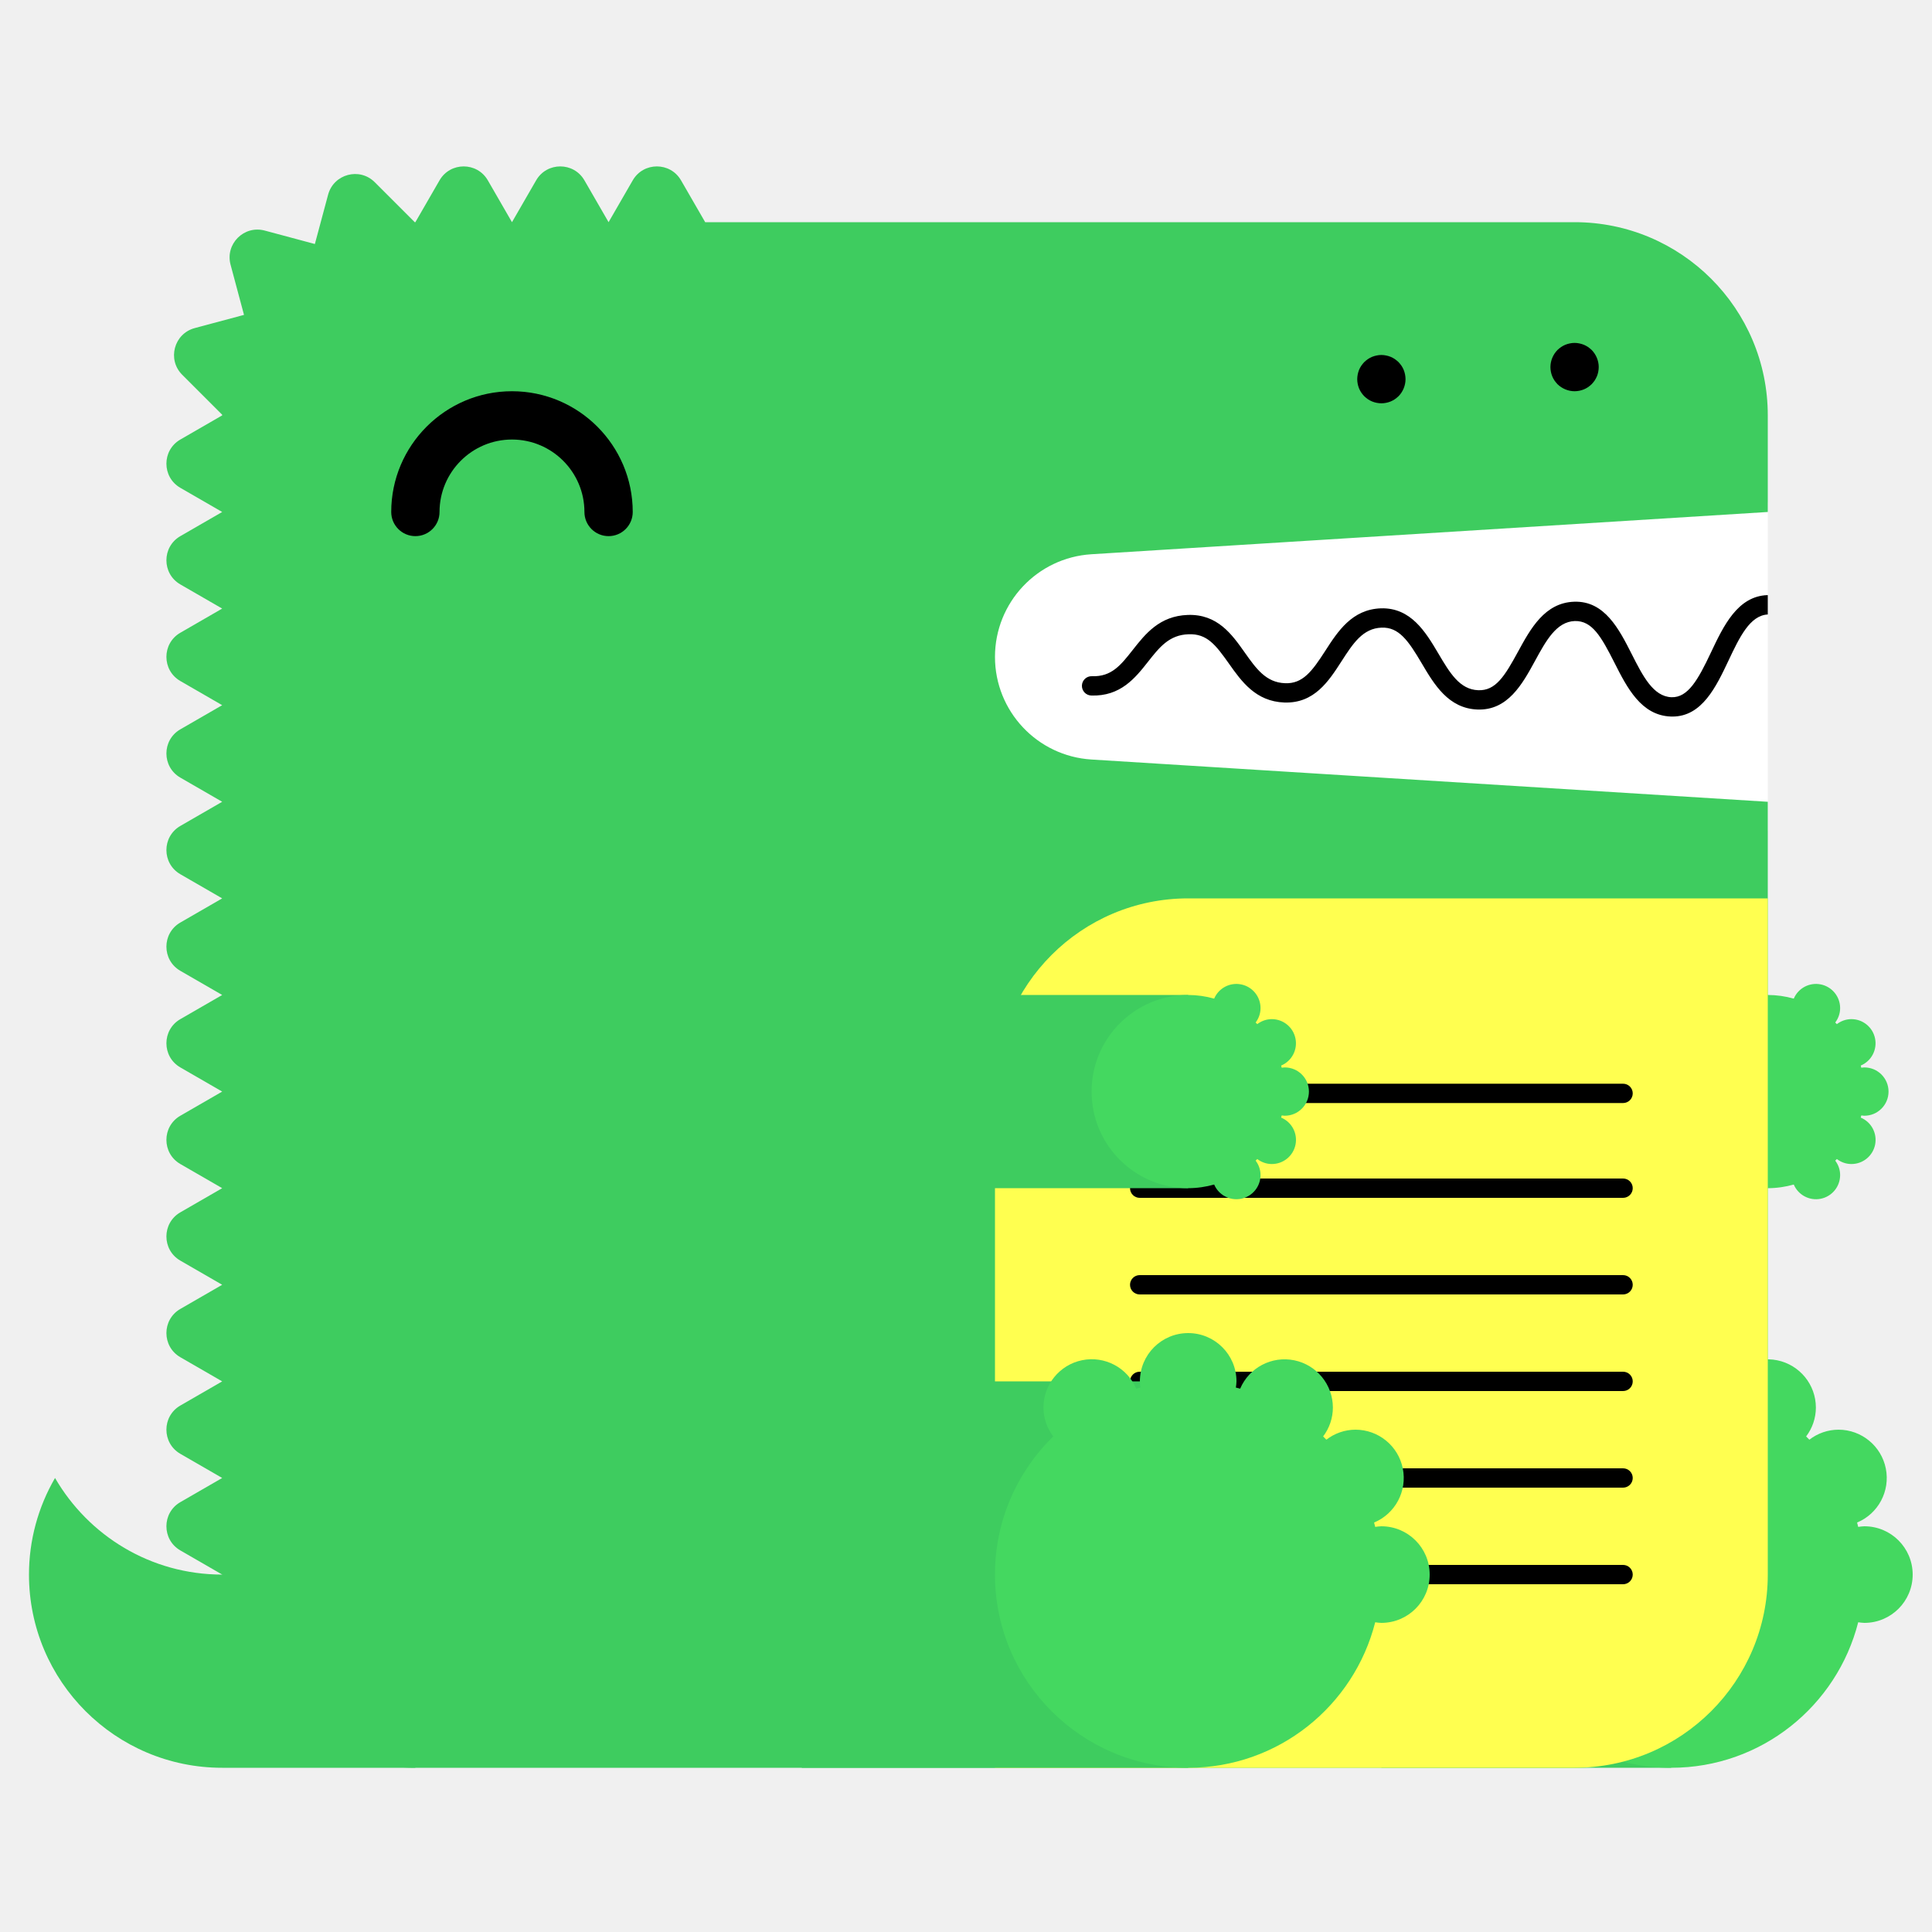
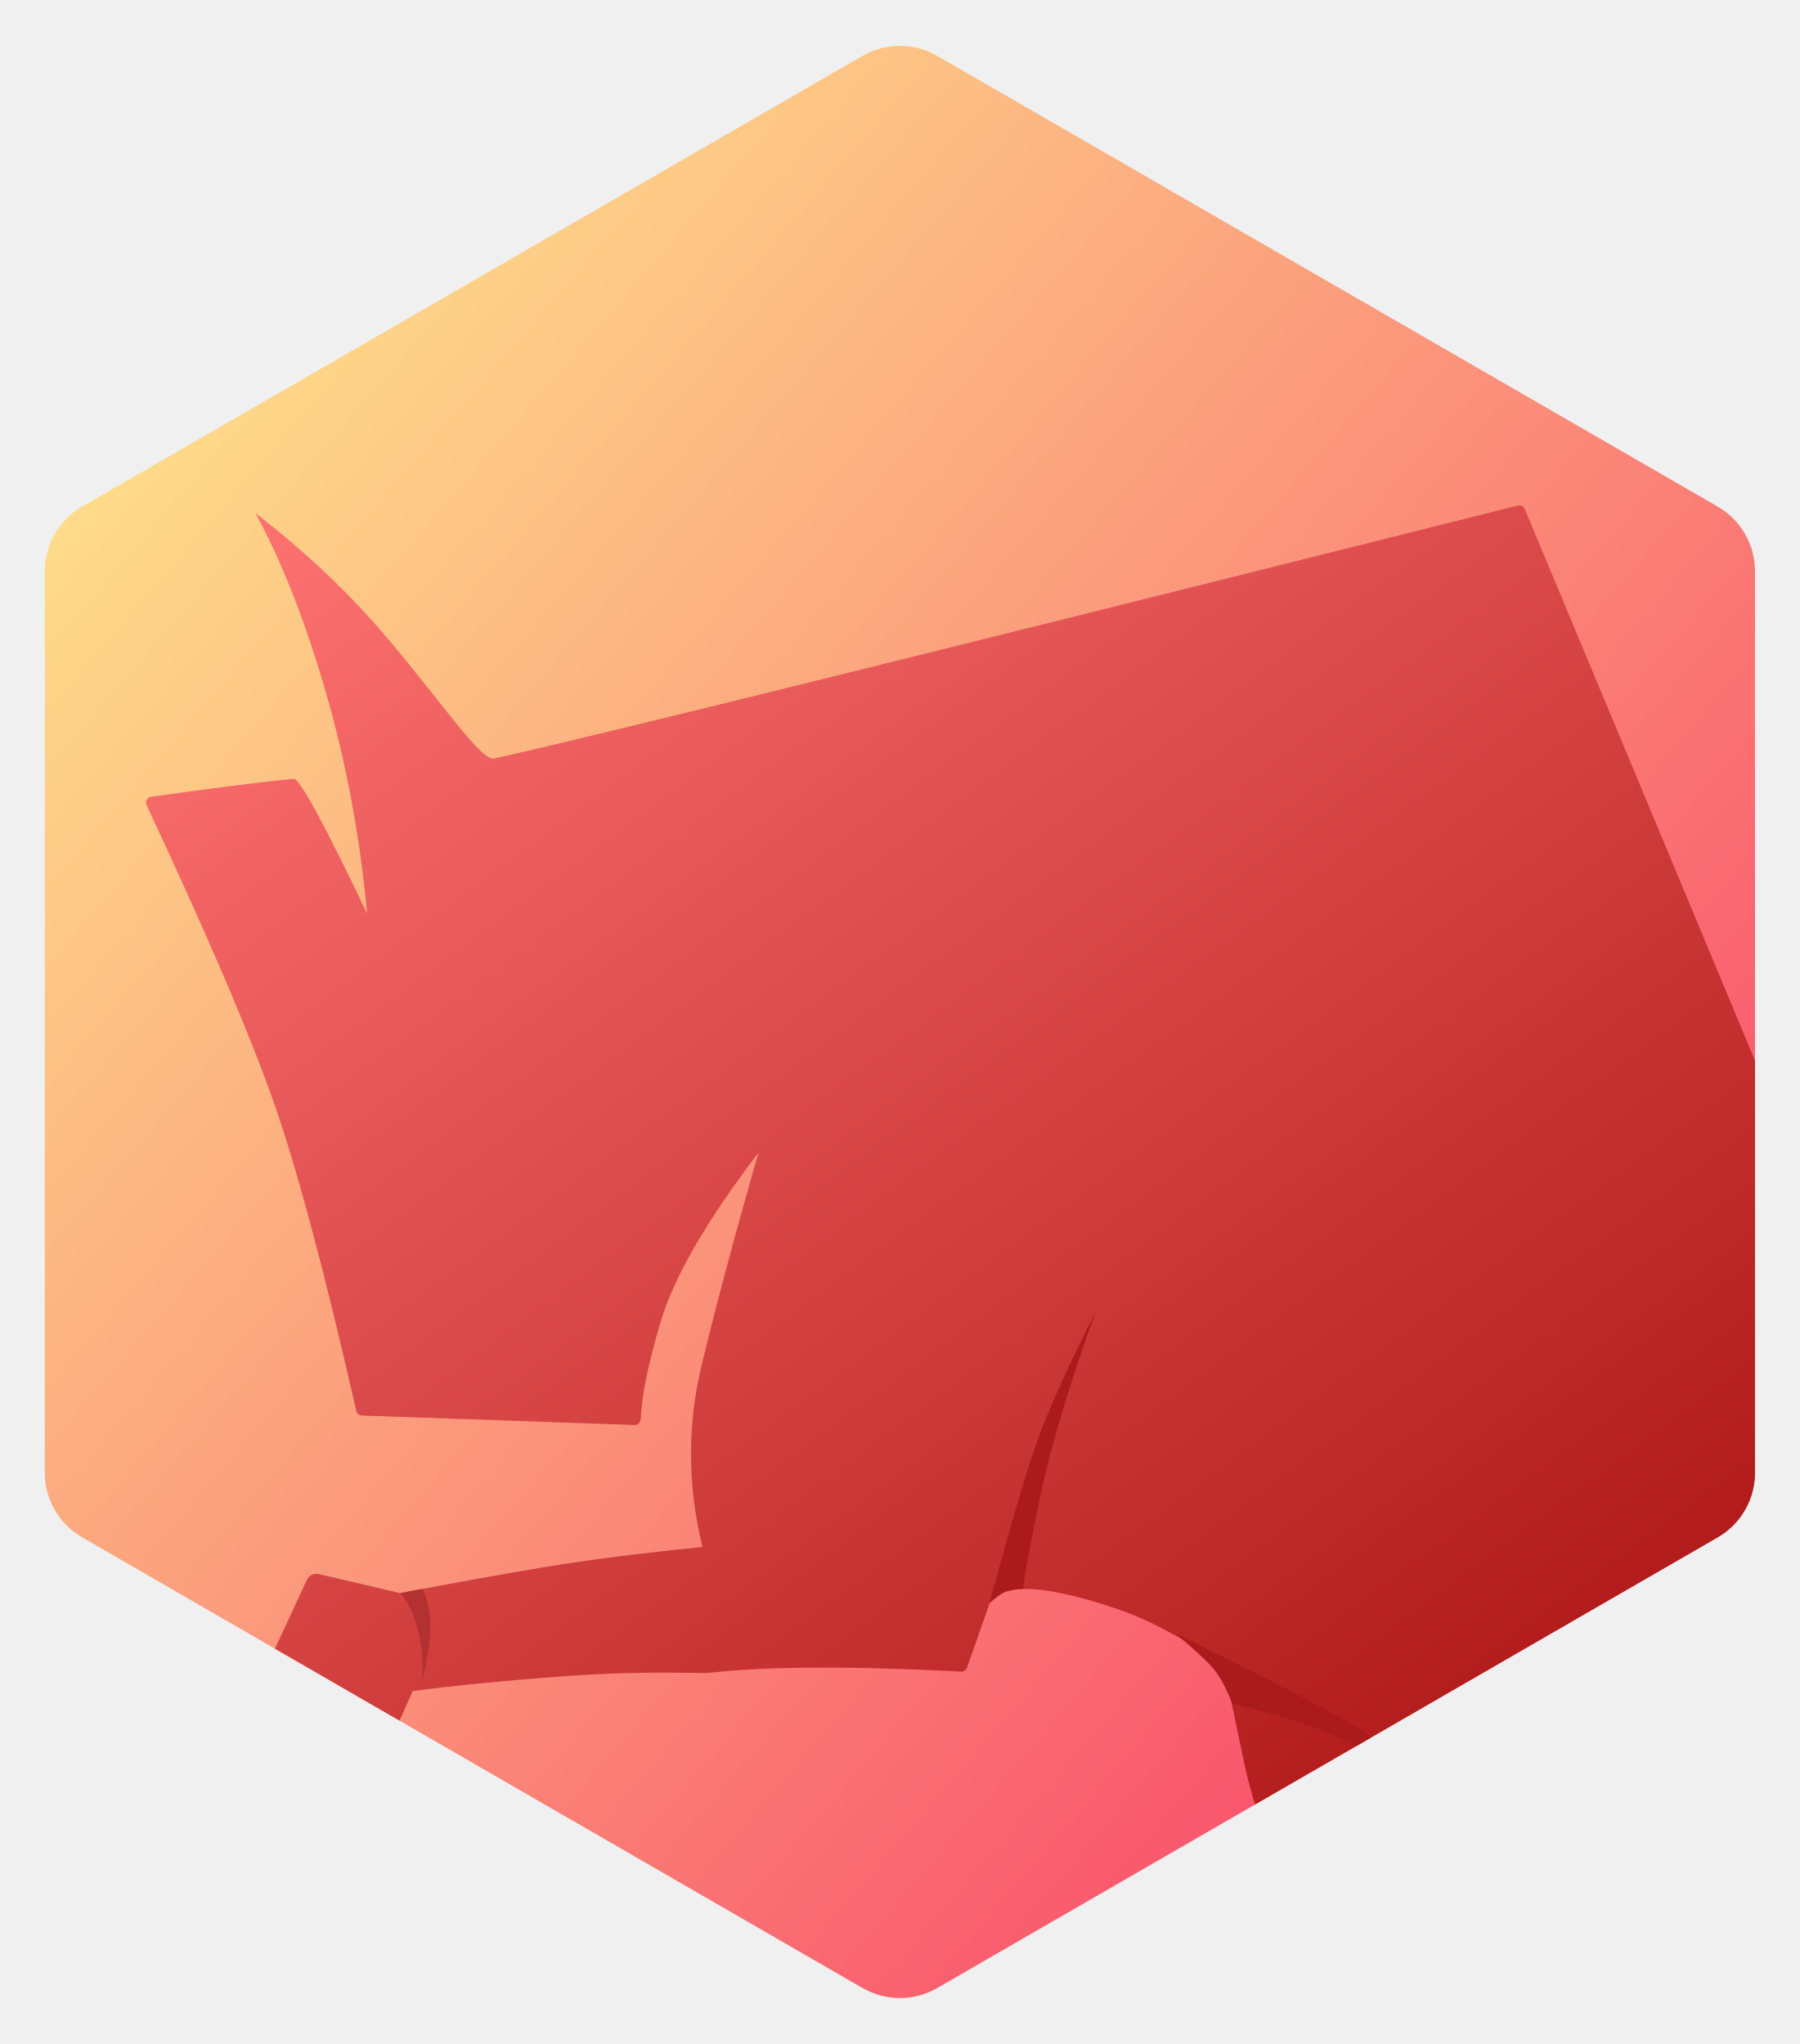
- <svg xmlns="http://www.w3.org/2000/svg" width="200" height="200" viewBox="0 0 200 200">
-   <g fill="none" fill-rule="evenodd">
-     <path fill="#FFF" d="M99 52h84v34H99z" />
-     <path d="M23 163c-7.398 0-13.843-4.027-17.303-10A19.886 19.886 0 0 0 3 163c0 11.046 8.954 20 20 20h20v-20H23z" fill="#3ECC5F" />
-     <path d="M112.98 57.376L183 53V43c0-11.046-8.954-20-20-20H73l-2.5-4.33c-1.112-1.925-3.889-1.925-5 0L63 23l-2.5-4.33c-1.111-1.925-3.889-1.925-5 0L53 23l-2.5-4.33c-1.111-1.925-3.889-1.925-5 0L43 23c-.022 0-.042.003-.065.003l-4.142-4.141c-1.57-1.571-4.252-.853-4.828 1.294l-1.369 5.104-5.192-1.392c-2.148-.575-4.111 1.389-3.535 3.536l1.39 5.193-5.102 1.367c-2.148.576-2.867 3.259-1.296 4.83l4.142 4.142c0 .021-.003.042-.003.064l-4.33 2.5c-1.925 1.111-1.925 3.889 0 5L23 53l-4.33 2.5c-1.925 1.111-1.925 3.889 0 5L23 63l-4.33 2.5c-1.925 1.111-1.925 3.889 0 5L23 73l-4.33 2.5c-1.925 1.111-1.925 3.889 0 5L23 83l-4.33 2.5c-1.925 1.111-1.925 3.889 0 5L23 93l-4.33 2.5c-1.925 1.111-1.925 3.889 0 5L23 103l-4.33 2.5c-1.925 1.111-1.925 3.889 0 5L23 113l-4.33 2.5c-1.925 1.111-1.925 3.889 0 5L23 123l-4.33 2.5c-1.925 1.111-1.925 3.889 0 5L23 133l-4.33 2.5c-1.925 1.111-1.925 3.889 0 5L23 143l-4.33 2.5c-1.925 1.111-1.925 3.889 0 5L23 153l-4.33 2.5c-1.925 1.111-1.925 3.889 0 5L23 163c0 11.046 8.954 20 20 20h120c11.046 0 20-8.954 20-20V83l-70.02-4.376A10.645 10.645 0 0 1 103 68c0-5.621 4.37-10.273 9.98-10.624" fill="#3ECC5F" />
-     <path fill="#3ECC5F" d="M143 183h30v-40h-30z" />
-     <path d="M193 158c-.219 0-.428.037-.639.064-.038-.15-.074-.301-.116-.451A5 5 0 0 0 190.32 148a4.96 4.96 0 0 0-3.016 1.036 26.531 26.531 0 0 0-.335-.336 4.955 4.955 0 0 0 1.011-2.987 5 5 0 0 0-9.599-1.959c-.148-.042-.297-.077-.445-.115.027-.211.064-.42.064-.639a5 5 0 0 0-5-5 5 5 0 0 0-5 5c0 .219.037.428.064.639-.148.038-.297.073-.445.115a4.998 4.998 0 0 0-9.599 1.959c0 1.125.384 2.151 1.011 2.987-3.717 3.632-6.031 8.693-6.031 14.3 0 11.046 8.954 20 20 20 9.339 0 17.16-6.41 19.361-15.064.211.027.42.064.639.064a5 5 0 0 0 5-5 5 5 0 0 0-5-5" fill="#44D860" />
-     <path fill="#3ECC5F" d="M153 123h30v-20h-30z" />
-     <path d="M193 115.5a2.5 2.5 0 1 0 0-5c-.109 0-.214.019-.319.032-.02-.075-.037-.15-.058-.225a2.501 2.501 0 0 0-.963-4.807c-.569 0-1.088.197-1.508.518a6.653 6.653 0 0 0-.168-.168c.314-.417.506-.931.506-1.494a2.5 2.5 0 0 0-4.8-.979A9.987 9.987 0 0 0 183 103c-5.522 0-10 4.478-10 10s4.478 10 10 10c.934 0 1.833-.138 2.69-.377a2.5 2.5 0 0 0 4.8-.979c0-.563-.192-1.077-.506-1.494.057-.055.113-.111.168-.168.42.321.939.518 1.508.518a2.5 2.5 0 0 0 .963-4.807c.021-.074.038-.15.058-.225.105.013.21.032.319.032" fill="#44D860" />
-     <path d="M63 55.5a2.5 2.5 0 0 1-2.5-2.5c0-4.136-3.364-7.5-7.5-7.5s-7.5 3.364-7.5 7.5a2.5 2.5 0 1 1-5 0c0-6.893 5.607-12.5 12.5-12.5S65.5 46.107 65.5 53a2.5 2.5 0 0 1-2.5 2.5" fill="#000" />
-     <path d="M103 183h60c11.046 0 20-8.954 20-20V93h-60c-11.046 0-20 8.954-20 20v70z" fill="#FFFF50" />
-     <path d="M168.02 124h-50.04a1 1 0 1 1 0-2h50.04a1 1 0 1 1 0 2m0 20h-50.04a1 1 0 1 1 0-2h50.04a1 1 0 1 1 0 2m0 20h-50.04a1 1 0 1 1 0-2h50.04a1 1 0 1 1 0 2m0-49.814h-50.04a1 1 0 1 1 0-2h50.04a1 1 0 1 1 0 2m0 19.814h-50.04a1 1 0 1 1 0-2h50.04a1 1 0 1 1 0 2m0 20h-50.04a1 1 0 1 1 0-2h50.04a1 1 0 1 1 0 2M183 61.611c-.012 0-.022-.006-.034-.005-3.09.105-4.552 3.196-5.842 5.923-1.346 2.85-2.387 4.703-4.093 4.647-1.889-.068-2.969-2.202-4.113-4.46-1.314-2.594-2.814-5.536-5.963-5.426-3.046.104-4.513 2.794-5.807 5.167-1.377 2.528-2.314 4.065-4.121 3.994-1.927-.07-2.951-1.805-4.136-3.813-1.321-2.236-2.848-4.75-5.936-4.664-2.994.103-4.465 2.385-5.763 4.4-1.373 2.13-2.335 3.428-4.165 3.351-1.973-.07-2.992-1.51-4.171-3.177-1.324-1.873-2.816-3.993-5.895-3.89-2.928.1-4.399 1.97-5.696 3.618-1.232 1.564-2.194 2.802-4.229 2.724a1 1 0 0 0-.072 2c3.017.101 4.545-1.8 5.872-3.487 1.177-1.496 2.193-2.787 4.193-2.855 1.926-.082 2.829 1.115 4.195 3.045 1.297 1.834 2.769 3.914 5.731 4.021 3.103.104 4.596-2.215 5.918-4.267 1.182-1.834 2.202-3.417 4.15-3.484 1.793-.067 2.769 1.35 4.145 3.681 1.297 2.197 2.766 4.686 5.787 4.796 3.125.108 4.634-2.62 5.949-5.035 1.139-2.088 2.214-4.06 4.119-4.126 1.793-.042 2.728 1.595 4.111 4.33 1.292 2.553 2.757 5.445 5.825 5.556l.169.003c3.064 0 4.518-3.075 5.805-5.794 1.139-2.41 2.217-4.68 4.067-4.773v-2z" fill="#000" />
-     <path fill="#3ECC5F" d="M83 183h40v-40H83z" />
-     <path d="M143 158c-.219 0-.428.037-.639.064-.038-.15-.074-.301-.116-.451A5 5 0 0 0 140.32 148a4.96 4.96 0 0 0-3.016 1.036 26.531 26.531 0 0 0-.335-.336 4.955 4.955 0 0 0 1.011-2.987 5 5 0 0 0-9.599-1.959c-.148-.042-.297-.077-.445-.115.027-.211.064-.42.064-.639a5 5 0 0 0-5-5 5 5 0 0 0-5 5c0 .219.037.428.064.639-.148.038-.297.073-.445.115a4.998 4.998 0 0 0-9.599 1.959c0 1.125.384 2.151 1.011 2.987-3.717 3.632-6.031 8.693-6.031 14.3 0 11.046 8.954 20 20 20 9.339 0 17.16-6.41 19.361-15.064.211.027.42.064.639.064a5 5 0 0 0 5-5 5 5 0 0 0-5-5" fill="#44D860" />
-     <path fill="#3ECC5F" d="M83 123h40v-20H83z" />
-     <path d="M133 115.5a2.5 2.5 0 1 0 0-5c-.109 0-.214.019-.319.032-.02-.075-.037-.15-.058-.225a2.501 2.501 0 0 0-.963-4.807c-.569 0-1.088.197-1.508.518a6.653 6.653 0 0 0-.168-.168c.314-.417.506-.931.506-1.494a2.5 2.5 0 0 0-4.8-.979A9.987 9.987 0 0 0 123 103c-5.522 0-10 4.478-10 10s4.478 10 10 10c.934 0 1.833-.138 2.69-.377a2.5 2.5 0 0 0 4.8-.979c0-.563-.192-1.077-.506-1.494.057-.055.113-.111.168-.168.42.321.939.518 1.508.518a2.5 2.5 0 0 0 .963-4.807c.021-.074.038-.15.058-.225.105.013.21.032.319.032" fill="#44D860" />
-     <path d="M143 41.75c-.16 0-.33-.02-.49-.05a2.52 2.52 0 0 1-.47-.14c-.15-.06-.29-.14-.431-.23-.13-.09-.259-.2-.38-.31-.109-.12-.219-.24-.309-.38s-.17-.28-.231-.43a2.619 2.619 0 0 1-.189-.96c0-.16.02-.33.05-.49.03-.16.08-.31.139-.47.061-.15.141-.29.231-.43.09-.13.2-.26.309-.38.121-.11.25-.22.38-.31.141-.09.281-.17.431-.23.149-.06.31-.11.47-.14.32-.07.65-.07.98 0 .159.03.32.08.47.14.149.06.29.14.43.23.13.09.259.2.38.31.11.12.22.25.31.38.09.14.17.28.23.43.06.16.11.31.14.47.029.16.05.33.05.49 0 .66-.271 1.31-.73 1.77-.121.11-.25.22-.38.31-.14.09-.281.17-.43.23a2.565 2.565 0 0 1-.96.19m20-1.25c-.66 0-1.3-.27-1.771-.73a3.802 3.802 0 0 1-.309-.38c-.09-.14-.17-.28-.231-.43a2.619 2.619 0 0 1-.189-.96c0-.66.27-1.3.729-1.77.121-.11.25-.22.38-.31.141-.09.281-.17.431-.23.149-.06.31-.11.47-.14.32-.07.66-.07.98 0 .159.03.32.08.47.14.149.06.29.14.43.23.13.09.259.2.38.31.459.47.73 1.11.73 1.77 0 .16-.021.33-.05.49-.03.16-.08.32-.14.47-.07.15-.14.29-.23.43-.09.13-.2.26-.31.38-.121.11-.25.22-.38.31-.14.09-.281.17-.43.23a2.565 2.565 0 0 1-.96.19" fill="#000" />
+ <svg xmlns="http://www.w3.org/2000/svg" xmlns:xlink="http://www.w3.org/1999/xlink" width="603px" height="685px" viewBox="0 0 603 685" version="1.1">
+   <defs>
+     <linearGradient x1="0%" y1="0%" x2="98.887%" y2="97.917%" id="linearGradient-1">
+       <stop stop-color="#FFF690" offset="0%" />
+       <stop stop-color="#F73265" offset="100%" />
+     </linearGradient>
+     <path d="M299.001,3.715 L560.496,154.769 L560.496,154.769 C568.229,159.236 572.991,167.487 572.991,176.417 L572.991,478.548 L572.991,478.548 C572.991,487.478 568.229,495.729 560.496,500.196 L299.001,651.25 L299.001,651.25 C291.263,655.72 281.728,655.72 273.991,651.25 L12.495,500.196 L12.495,500.196 C4.763,495.729 2.34479103e-13,487.478 2.13162821e-13,478.548 L8.52651283e-14,176.417 L1.13686838e-13,176.417 C9.23705556e-14,167.487 4.763,159.236 12.495,154.769 L273.991,3.715 L273.991,3.715 C281.728,-0.754 291.263,-0.754 299.001,3.715 Z" id="path-2" />
+     <linearGradient x1="8.077%" y1="-3.68%" x2="92.64%" y2="103.464%" id="linearGradient-4">
+       <stop stop-color="#FF7373" offset="0%" />
+       <stop stop-color="#BE2929" offset="63.697%" />
+       <stop stop-color="#BE2929" offset="63.697%" />
+       <stop stop-color="#980000" offset="100%" />
+     </linearGradient>
+   </defs>
+   <g id="Page-1" stroke="none" stroke-width="1" fill="none" fill-rule="evenodd">
+     <g id="Logos-hexagon-" transform="translate(-621, -224)">
+       <g id="orange-hex" transform="translate(636, 239)">
+         <mask id="mask-3" fill="white">
+           <use xlink:href="#path-2" />
+         </mask>
+         <use id="hexagon" fill="url(#linearGradient-1)" xlink:href="#path-2" />
+         <path d="M35.647,252.011 C57.579,248.936 73.501,246.937 83.412,246.013 C85.348,245.832 93.537,260.863 107.978,291.106 C105.585,265.158 100.947,240.336 94.064,216.639 C87.18,192.942 79.342,173.039 70.549,156.929 C87.478,169.993 102.284,184.042 114.967,199.076 C133.991,221.627 146.216,240.097 150.525,239.18 C174.372,234.104 288.709,205.851 493.535,154.42 L493.535,154.42 C494.495,154.179 495.487,154.677 495.868,155.59 L619.5,451.887 L602.369,479.569 C564.419,575.284 544.274,629.356 541.933,641.783 C539.593,654.211 545.636,675.013 560.063,704.19 C523.018,685.239 495.213,669.469 476.646,656.879 C458.079,644.29 435.741,626.06 409.631,602.188 C405.967,591.807 403.394,583.111 401.914,576.1 C400.501,569.407 398.361,559.192 395.492,545.456 L395.492,545.456 C395.227,544.186 394.478,543.069 393.404,542.34 C385.443,536.941 379.706,533.395 376.194,531.701 C373.021,530.171 364.939,524.984 345.087,519.981 C332.411,516.787 323.407,516.653 318.072,519.579 L318.072,519.579 C317.64,519.816 317.311,520.204 317.148,520.669 L308.993,543.854 L308.993,543.854 C308.699,544.69 307.89,545.233 307.005,545.188 C270.042,543.308 242.156,543.425 223.345,545.537 C219.109,546.013 202.689,544.668 174.083,546.744 C155.013,548.127 138.076,549.787 123.271,551.721 L118.809,561.732 L77.02,537.741 L87.821,514.452 L87.821,514.452 C88.519,512.948 90.177,512.14 91.792,512.516 L119.138,518.898 C136.551,515.565 152.595,512.671 167.271,510.217 C181.946,507.763 199.644,505.507 220.366,503.449 C215.317,482.887 215.229,462.529 220.103,442.374 C224.978,422.219 231.315,398.523 239.116,371.287 C221.621,394.225 210.655,413.245 206.218,428.347 C202.146,442.204 199.958,452.962 199.655,460.621 L199.655,460.621 C199.612,461.721 198.688,462.579 197.588,462.541 L106.237,459.387 L106.237,459.387 C105.33,459.356 104.557,458.717 104.356,457.832 C93.945,411.992 84.838,377.818 77.037,355.311 C69.292,332.966 54.984,299.475 34.113,254.839 L34.113,254.839 C33.646,253.838 34.077,252.648 35.078,252.18 C35.258,252.096 35.45,252.039 35.647,252.011 Z" id="the-body-of-a-bull" fill="url(#linearGradient-4)" mask="url(#mask-3)" />
+         <path d="M116.583,519.883 C119.762,522.309 122.567,526.176 124.999,531.485 C127.431,536.794 128.909,542.311 129.434,548.037 C129.736,539.571 129.449,533.144 128.574,528.756 C127.699,524.369 126.057,520.475 123.648,517.074 L116.583,519.883 Z" id="sh-hooves" fill="#B33131" mask="url(#mask-3)" transform="translate(123.0665, 532.5553) rotate(11) translate(-123.0665, -532.5553) " />
+         <path d="M316.569,522.221 C323.489,496.262 328.89,477.944 332.774,467.266 C336.657,456.587 343.082,442.415 352.051,424.749 C343.258,449.099 337.094,469.657 333.559,486.423 C330.023,503.19 328.114,513.537 327.831,517.464 C324.952,517.672 322.889,518.039 321.642,518.566 C320.395,519.093 318.705,520.311 316.569,522.221 Z" id="sh-legs" fill="#AC1B1B" mask="url(#mask-3)" />
+         <path d="M396.438,586.256 C405.641,559.577 412.845,539.871 418.05,527.138 C419.712,523.073 421.349,519.646 422.963,516.857 L426.467,521.486 C425.843,523.53 425.298,525.227 424.831,526.576 C421.647,535.768 419.216,548.401 417.539,564.475 C412.769,567.027 409.254,569.469 406.994,571.802 C404.733,574.136 401.215,578.954 396.438,586.256 Z" id="sh-belly" fill="#AC1B1B" mask="url(#mask-3)" transform="translate(411.4527, 551.5561) rotate(97) translate(-411.4527, -551.5561) " />
+       </g>
+       <g id="NAME" transform="translate(350, -8)" />
+     </g>
  </g>
</svg>
